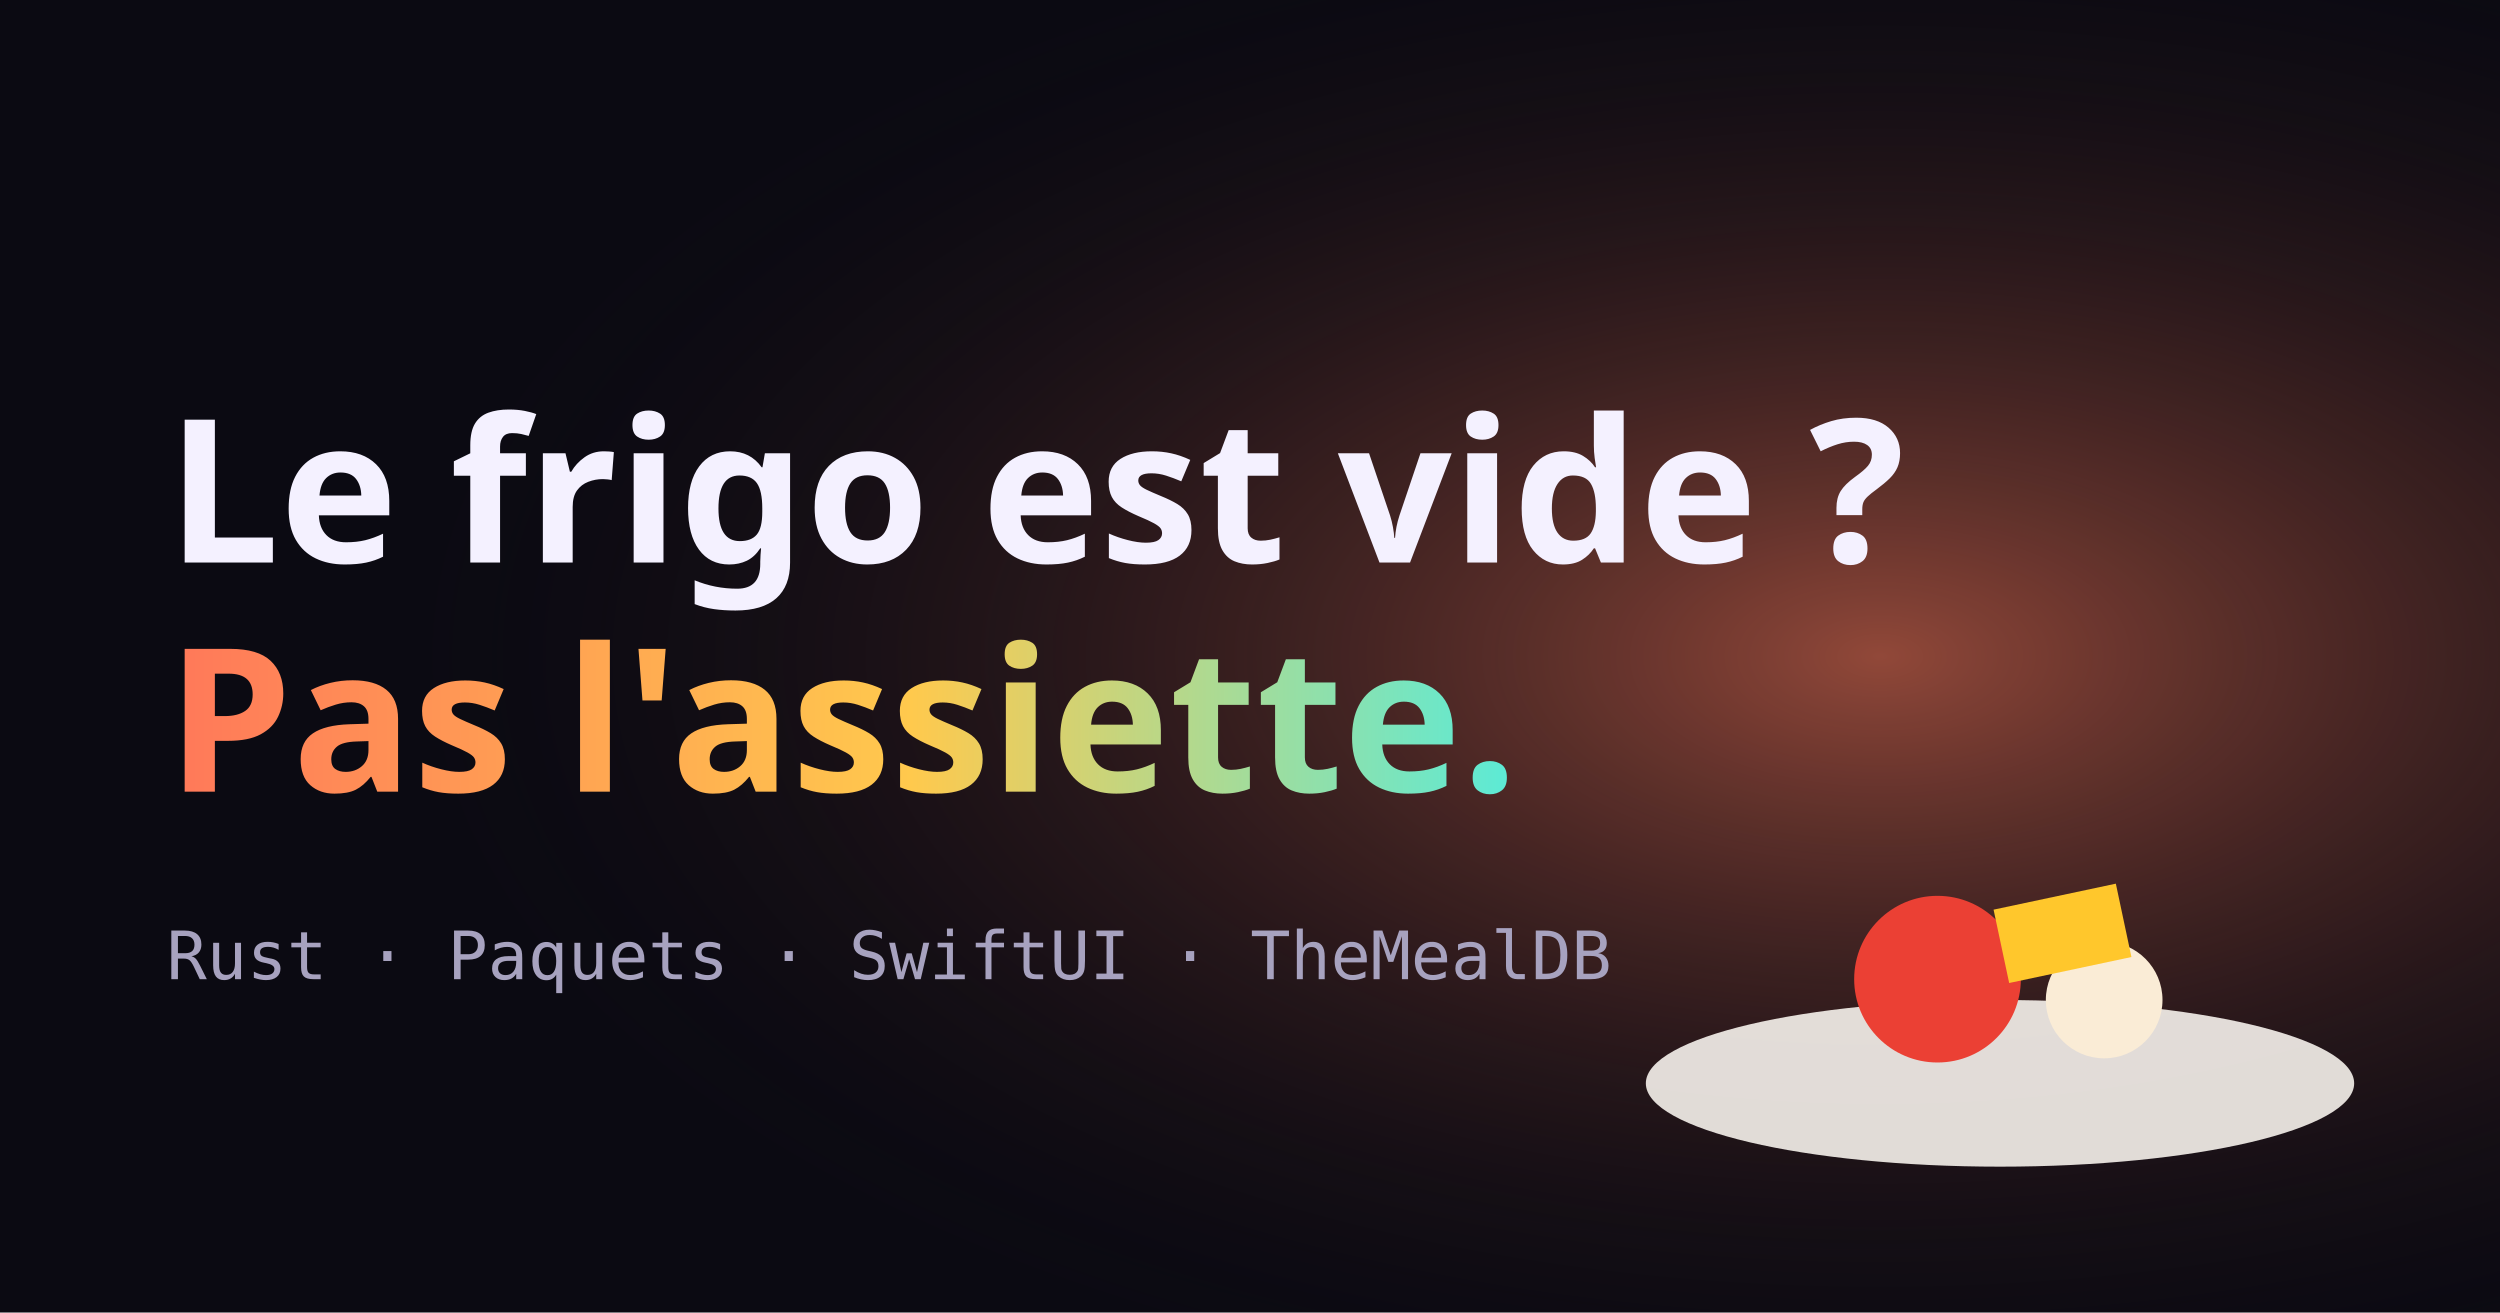
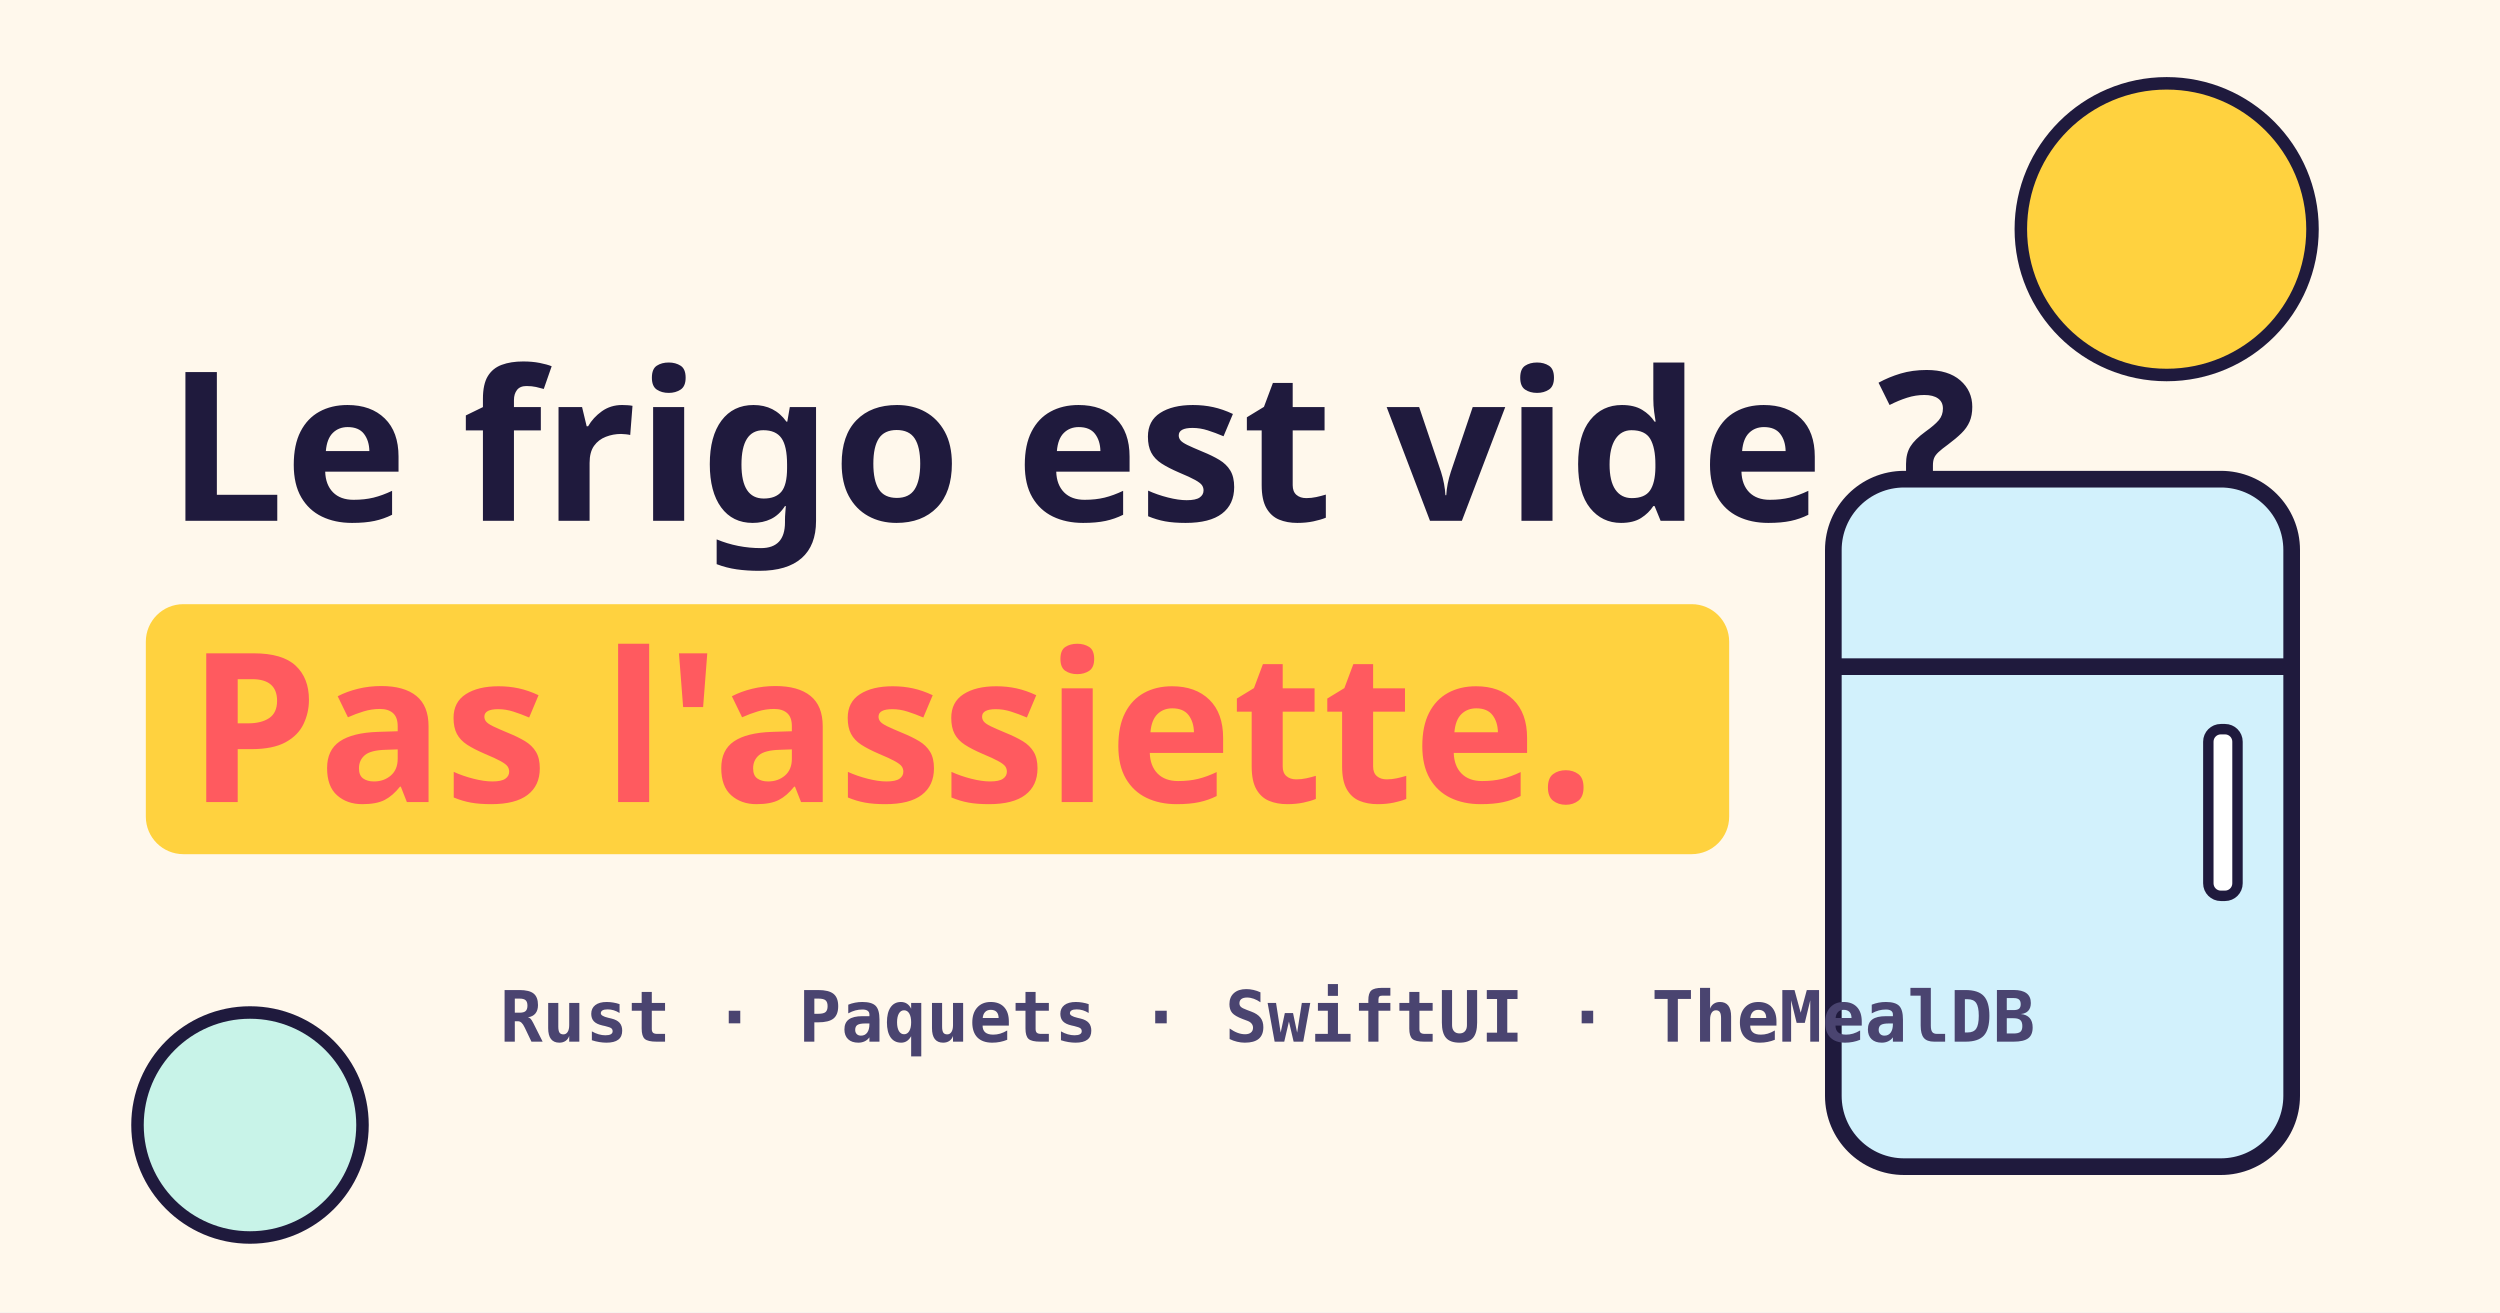
<svg xmlns="http://www.w3.org/2000/svg" viewBox="0 0 1200 630">
-   <defs>
-     <radialGradient id="g" cx=".75" cy=".5" r=".6">
-       <stop offset="0" stop-color="#ff7a59" stop-opacity=".55" />
-       <stop offset="1" stop-color="#0b0a12" stop-opacity="0" />
-     </radialGradient>
-     <linearGradient id="t" x1="0" x2="1">
-       <stop offset="0" stop-color="#ff7a59" />
-       <stop offset=".55" stop-color="#ffc94d" />
-       <stop offset="1" stop-color="#5eead4" />
-     </linearGradient>
-   </defs>
-   <rect width="1200" height="630" fill="#0b0a12" />
-   <rect width="1200" height="630" fill="url(#g)" />
-   <text x="80" y="270" font-family="system-ui,sans-serif" font-size="96" font-weight="900" fill="#f4f1ff">Le frigo est vide ?</text>
-   <text x="80" y="380" font-family="system-ui,sans-serif" font-size="96" font-weight="900" fill="url(#t)">Pas l'assiette.</text>
-   <text x="80" y="470" font-family="ui-monospace,monospace" font-size="32" fill="#a7a2bf">Rust · Paquets · SwiftUI · TheMealDB</text>
-   <ellipse cx="960" cy="520" rx="170" ry="40" fill="#f6f2ec" opacity=".9" />
-   <circle cx="930" cy="470" r="40" fill="#eb4034" />
-   <circle cx="1010" cy="480" r="28" fill="#faecd6" />
-   <rect x="960" y="430" width="60" height="36" fill="#ffc72c" transform="rotate(-12 990 448)" />
+   <rect width="1200" height="630" fill="#fff8ec" />
+   <circle cx="1040" cy="110" r="70" fill="#ffd23f" stroke="#1f1a3d" stroke-width="6" />
+   <circle cx="120" cy="540" r="54" fill="#c8f3e8" stroke="#1f1a3d" stroke-width="6" />
+   <text x="80" y="250" font-family="system-ui,sans-serif" font-size="100" font-weight="900" fill="#1f1a3d">Le frigo est vide ?</text>
+   <rect x="70" y="290" width="760" height="120" rx="18" fill="#ffd23f" />
+   <text x="90" y="385" font-family="system-ui,sans-serif" font-size="100" font-weight="900" fill="#ff5a5f">Pas l'assiette.</text>
+   <rect x="880" y="230" width="220" height="330" rx="34" fill="#d2f1fc" stroke="#1f1a3d" stroke-width="8" />
+   <line x1="880" y1="320" x2="1100" y2="320" stroke="#1f1a3d" stroke-width="8" />
+   <rect x="1060" y="350" width="14" height="80" rx="6" fill="#fff" stroke="#1f1a3d" stroke-width="5" />
+   <text x="240" y="500" font-family="ui-monospace,monospace" font-size="34" font-weight="800" fill="#4a4470">Rust · Paquets · SwiftUI · TheMealDB</text>
</svg>
